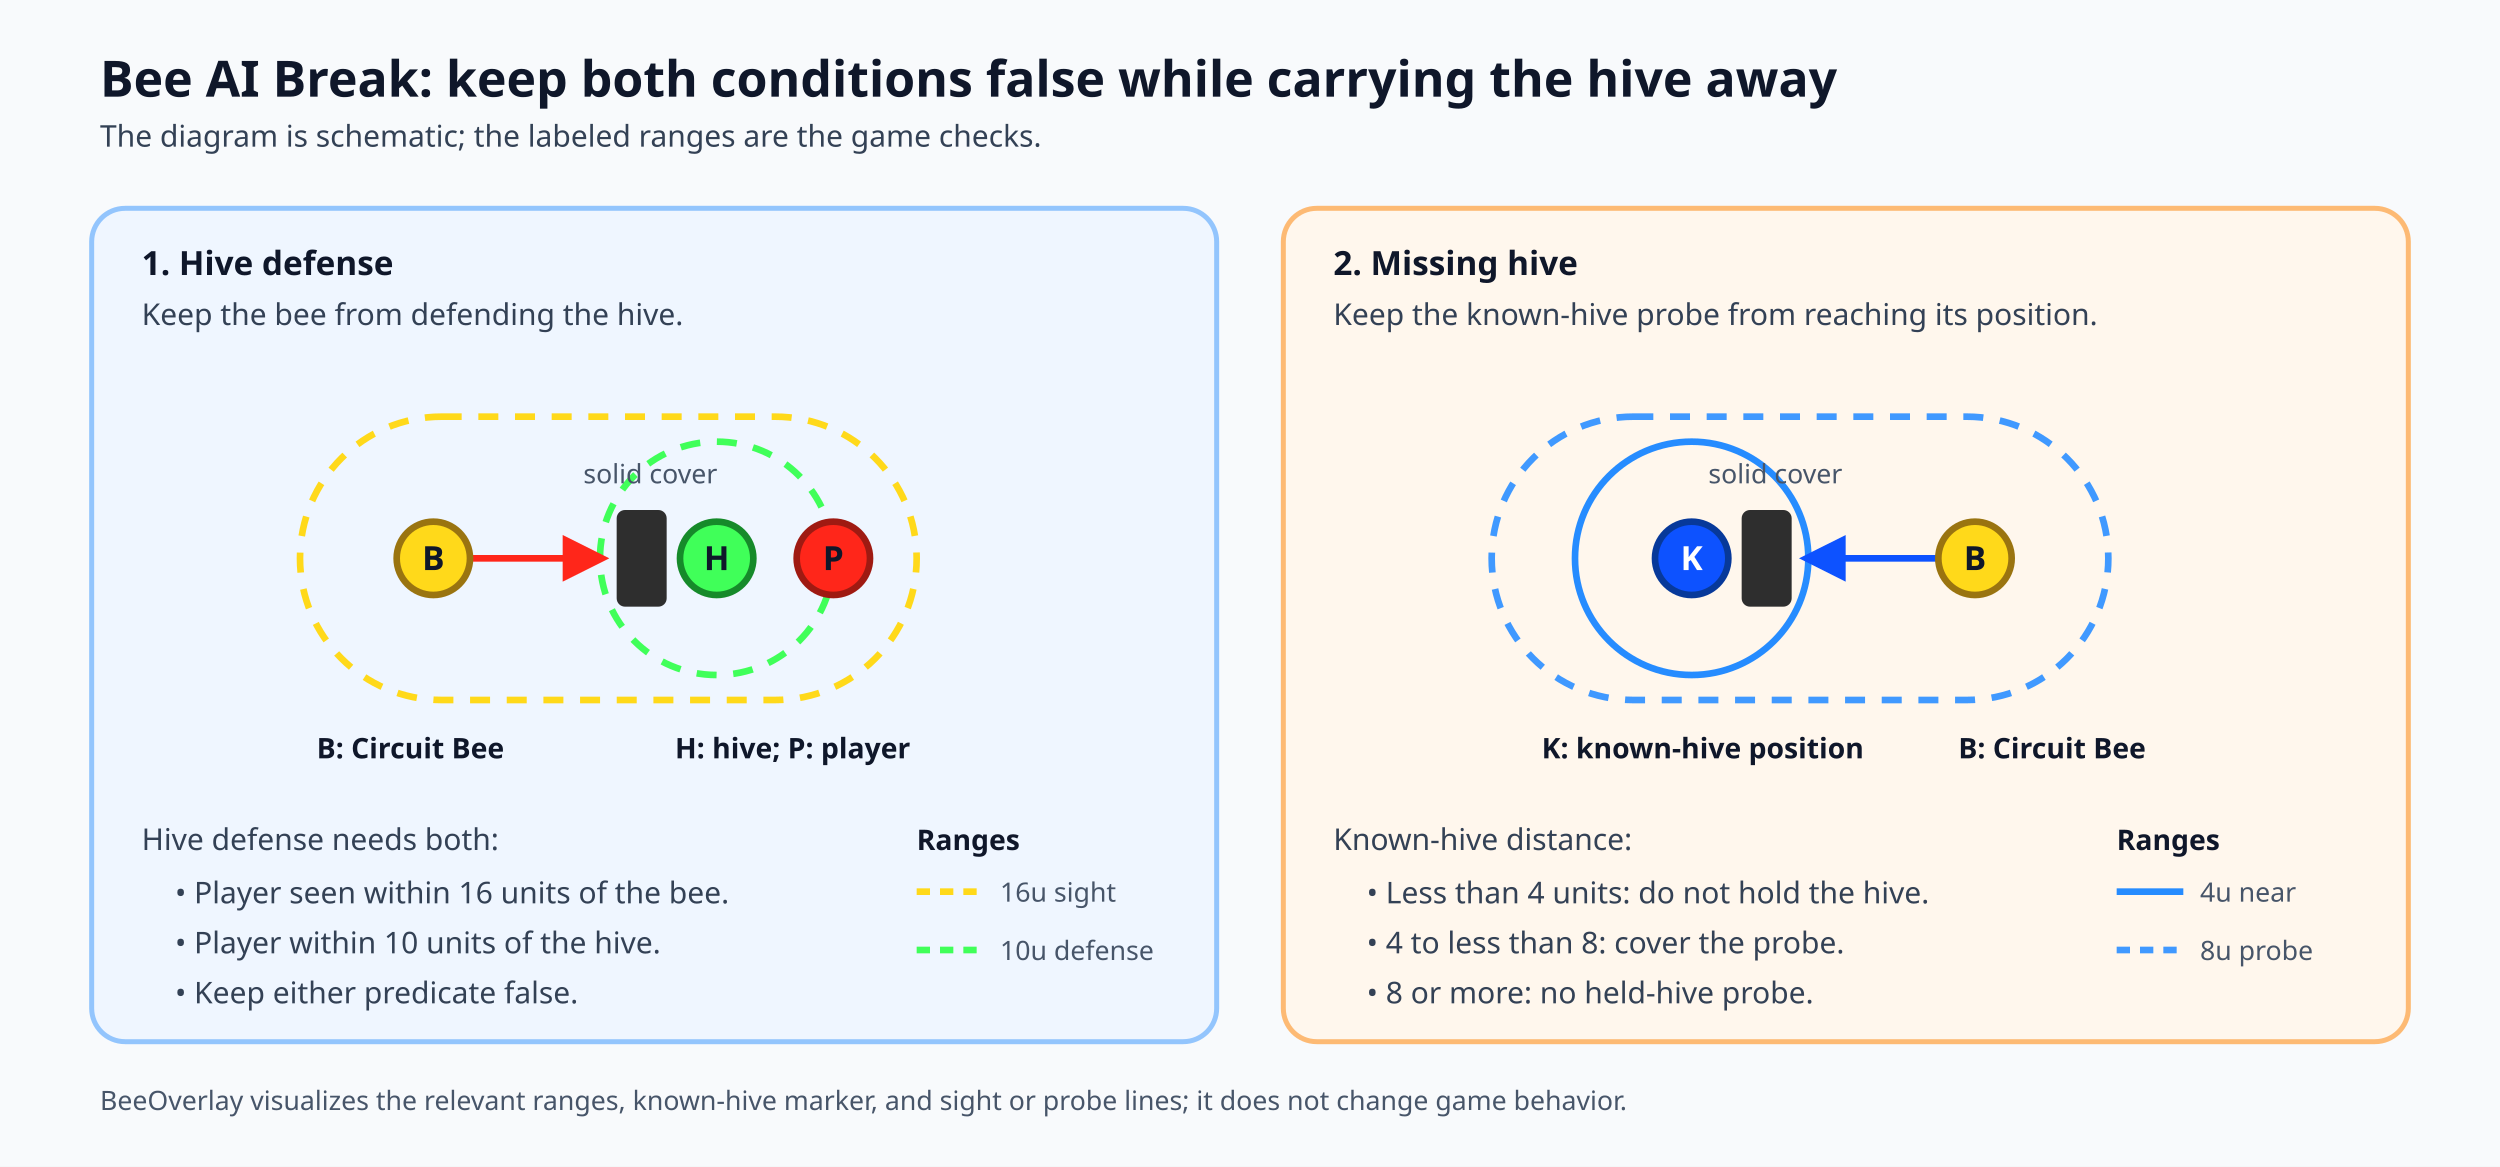
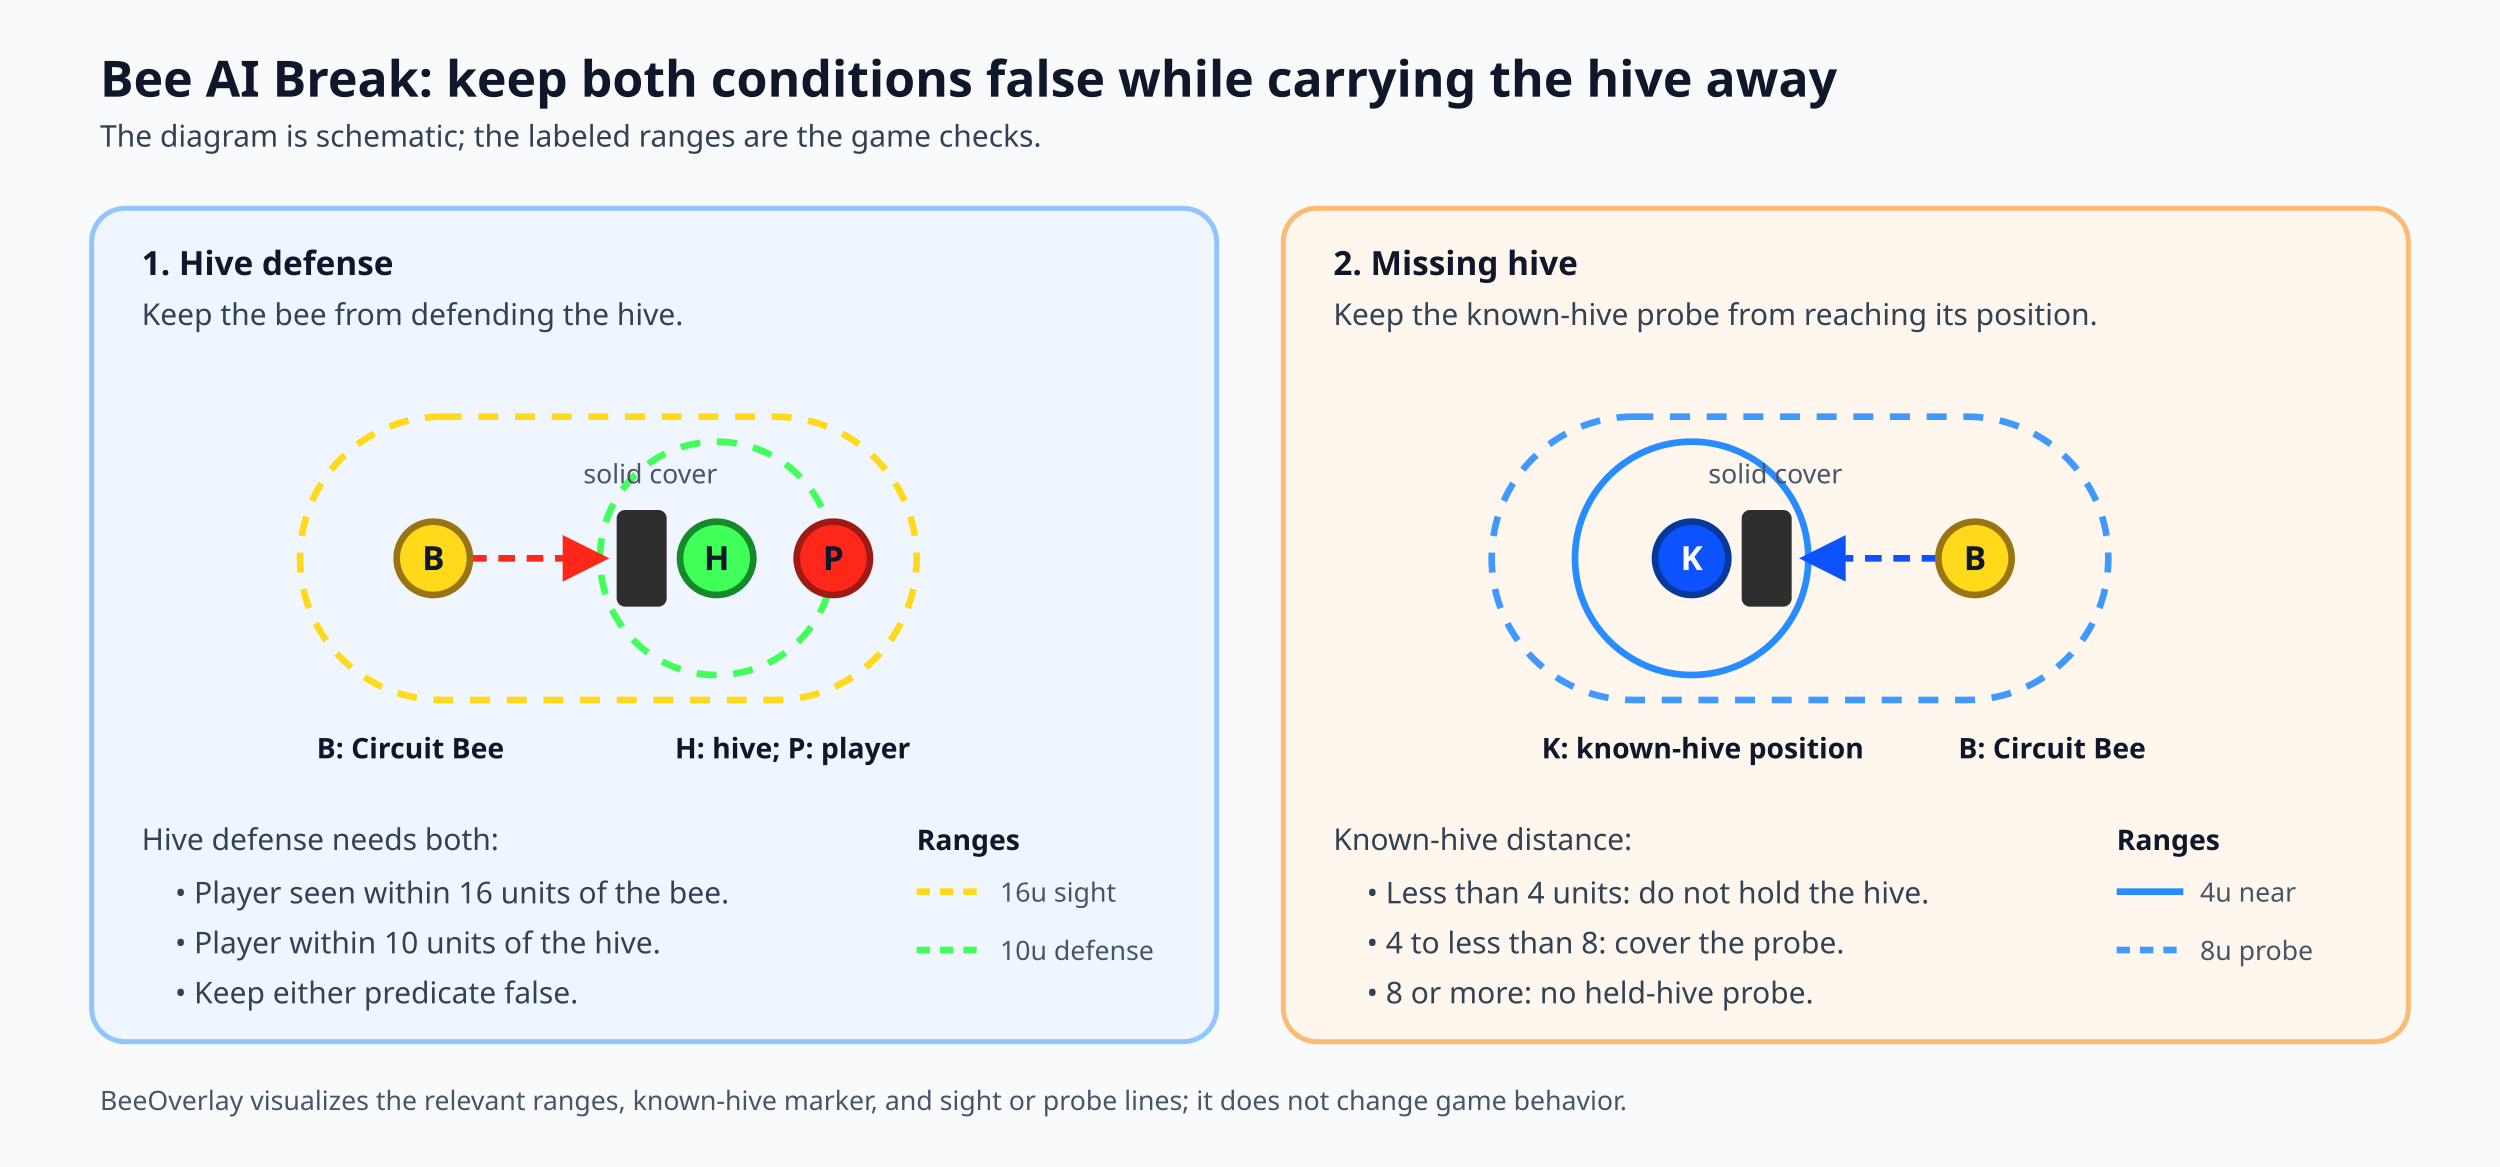
<svg xmlns="http://www.w3.org/2000/svg" width="1500" height="700" viewBox="0 0 1500 700" role="img" aria-labelledby="title desc">
  <defs>
    <marker id="arrow" viewBox="0 0 10 10" refX="8" refY="5" markerWidth="7" markerHeight="7" orient="auto-start-reverse">
      <path d="M 0 0 L 10 5 L 0 10 z" fill="#334155" />
    </marker>
    <marker id="sight-arrow" viewBox="0 0 10 10" refX="8" refY="5" markerWidth="7" markerHeight="7" orient="auto-start-reverse">
      <path d="M 0 0 L 10 5 L 0 10 z" fill="#FF261A" />
    </marker>
    <marker id="probe-arrow" viewBox="0 0 10 10" refX="8" refY="5" markerWidth="7" markerHeight="7" orient="auto-start-reverse">
      <path d="M 0 0 L 10 5 L 0 10 z" fill="#0D52FF" />
    </marker>
    <style>
      .heading { font: 700 30px sans-serif; fill: #0f172a; }
      .subheading { font: 700 20px sans-serif; fill: #0f172a; }
      .body { font: 18px sans-serif; fill: #334155; }
      .small { font: 16px sans-serif; fill: #475569; }
      .label { font: 700 17px sans-serif; fill: #0f172a; }
      .marker { font: 700 20px sans-serif; fill: #0f172a; text-anchor: middle; dominant-baseline: middle; }
      .marker-light { font: 700 20px sans-serif; fill: #ffffff; text-anchor: middle; dominant-baseline: middle; }
    </style>
  </defs>
  <rect width="1500" height="700" fill="#f8fafc" />
  <text x="60" y="58" class="heading">Bee AI Break: keep both conditions false while carrying the hive away</text>
  <text x="60" y="88" class="body">The diagram is schematic; the labeled ranges are the game checks.</text>
  <rect x="55" y="125" width="675" height="500" rx="20" fill="#eff6ff" stroke="#93c5fd" stroke-width="3" />
  <text x="85" y="165" class="subheading">1. Hive defense</text>
  <text x="85" y="195" class="body">Keep the bee from defending the hive.</text>
  <rect x="180" y="250" width="370" height="170" rx="85" fill="none" stroke="#FFD91A" stroke-width="4" stroke-dasharray="12 10" />
  <circle cx="430" cy="335" r="70" fill="none" stroke="#40FF59" stroke-width="4" stroke-dasharray="12 10" />
-   <path d="M 282 335 H 360" fill="none" stroke="#FF261A" stroke-width="4" marker-end="url(#sight-arrow)" />
+   <path d="M 282 335 H 360" fill="none" stroke="#FF261A" stroke-width="4" stroke-dasharray="10 7" marker-end="url(#sight-arrow)" />
  <rect x="370" y="306" width="30" height="58" rx="5" fill="#2E2E2E" />
  <text x="350" y="290" class="small">solid cover</text>
  <circle cx="260" cy="335" r="22" fill="#FFD91A" stroke="#9A7410" stroke-width="4" />
  <text x="260" y="335" class="marker">B</text>
  <circle cx="430" cy="335" r="22" fill="#40FF59" stroke="#168A2A" stroke-width="4" />
  <text x="430" y="335" class="marker">H</text>
  <circle cx="500" cy="335" r="22" fill="#FF261A" stroke="#9F1A12" stroke-width="4" />
  <text x="500" y="335" class="marker">P</text>
  <text x="190" y="455" class="label">B: Circuit Bee</text>
  <text x="405" y="455" class="label">H: hive; P: player</text>
  <text x="85" y="510" class="body">Hive defense needs both:</text>
  <text x="105" y="542" class="body">• Player seen within 16 units of the bee.</text>
  <text x="105" y="572" class="body">• Player within 10 units of the hive.</text>
  <text x="105" y="602" class="body">• Keep either predicate false.</text>
  <text x="550" y="510" class="label">Ranges</text>
  <path d="M 550 535 H 590" fill="none" stroke="#FFD91A" stroke-width="4" stroke-dasharray="8 6" />
  <text x="600" y="541" class="small">16u sight</text>
  <path d="M 550 570 H 590" fill="none" stroke="#40FF59" stroke-width="4" stroke-dasharray="8 6" />
  <text x="600" y="576" class="small">10u defense</text>
  <rect x="770" y="125" width="675" height="500" rx="20" fill="#fff7ed" stroke="#fdba74" stroke-width="3" />
  <text x="800" y="165" class="subheading">2. Missing hive</text>
  <text x="800" y="195" class="body">Keep the known-hive probe from reaching its position.</text>
  <rect x="895" y="250" width="370" height="170" rx="85" fill="none" stroke="#4099FF" stroke-width="4" stroke-dasharray="12 10" />
  <circle cx="1015" cy="335" r="70" fill="none" stroke="#268CFF" stroke-width="4" />
  <text x="1025" y="290" class="small">solid cover</text>
-   <path d="M 1163 335 H 1085" fill="none" stroke="#0D52FF" stroke-width="4" marker-end="url(#probe-arrow)" />
+   <path d="M 1163 335 H 1085" fill="none" stroke="#0D52FF" stroke-width="4" stroke-dasharray="10 7" marker-end="url(#probe-arrow)" />
  <rect x="1045" y="306" width="30" height="58" rx="5" fill="#2E2E2E" />
  <circle cx="1015" cy="335" r="22" fill="#0D52FF" stroke="#07399A" stroke-width="4" />
  <text x="1015" y="335" class="marker-light">K</text>
  <text x="925" y="455" class="label">K: known-hive position</text>
  <circle cx="1185" cy="335" r="22" fill="#FFD91A" stroke="#9A7410" stroke-width="4" />
  <text x="1185" y="335" class="marker">B</text>
  <text x="1175" y="455" class="label">B: Circuit Bee</text>
  <text x="800" y="510" class="body">Known-hive distance:</text>
  <text x="820" y="542" class="body">• Less than 4 units: do not hold the hive.</text>
  <text x="820" y="572" class="body">• 4 to less than 8: cover the probe.</text>
  <text x="820" y="602" class="body">• 8 or more: no held-hive probe.</text>
  <text x="1270" y="510" class="label">Ranges</text>
  <path d="M 1270 535 H 1310" fill="none" stroke="#268CFF" stroke-width="4" />
  <text x="1320" y="541" class="small">4u near</text>
  <path d="M 1270 570 H 1310" fill="none" stroke="#4099FF" stroke-width="4" stroke-dasharray="8 6" />
  <text x="1320" y="576" class="small">8u probe</text>
  <text x="60" y="666" class="small">BeeOverlay visualizes the relevant ranges, known-hive marker, and sight or probe lines; it does not change game behavior.</text>
</svg>
